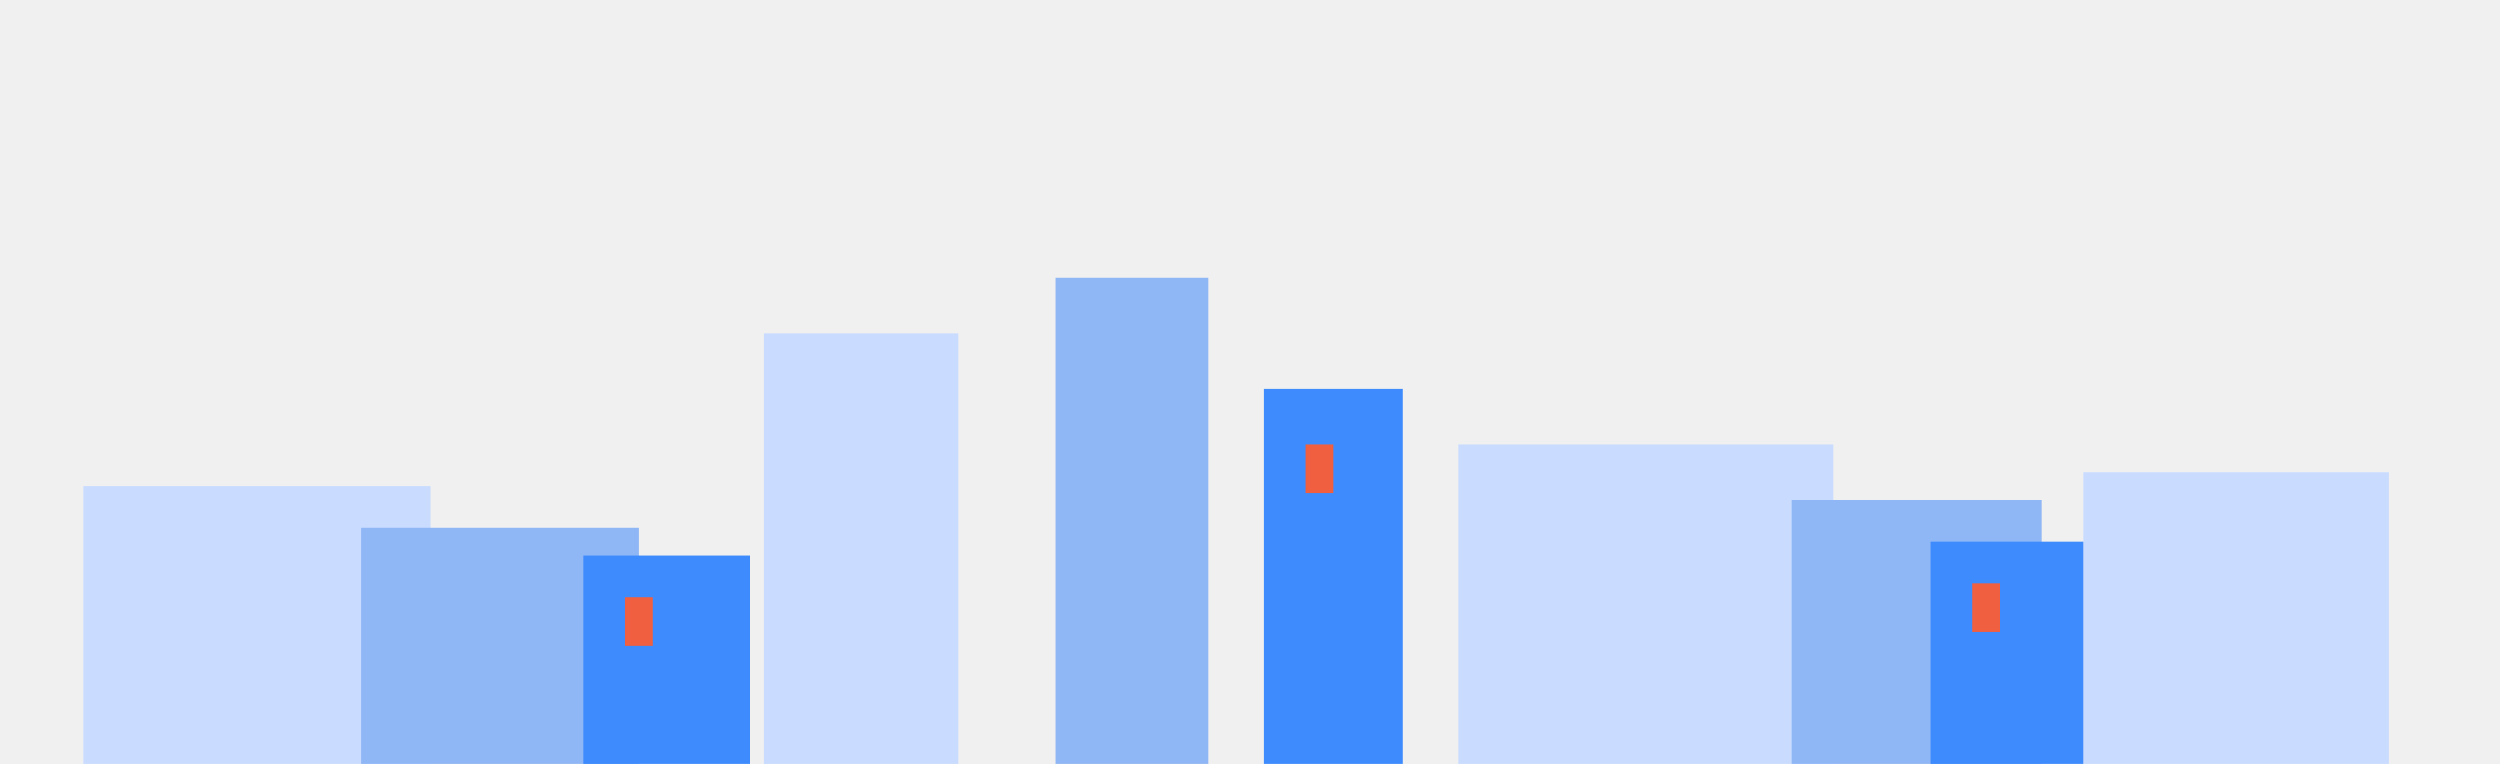
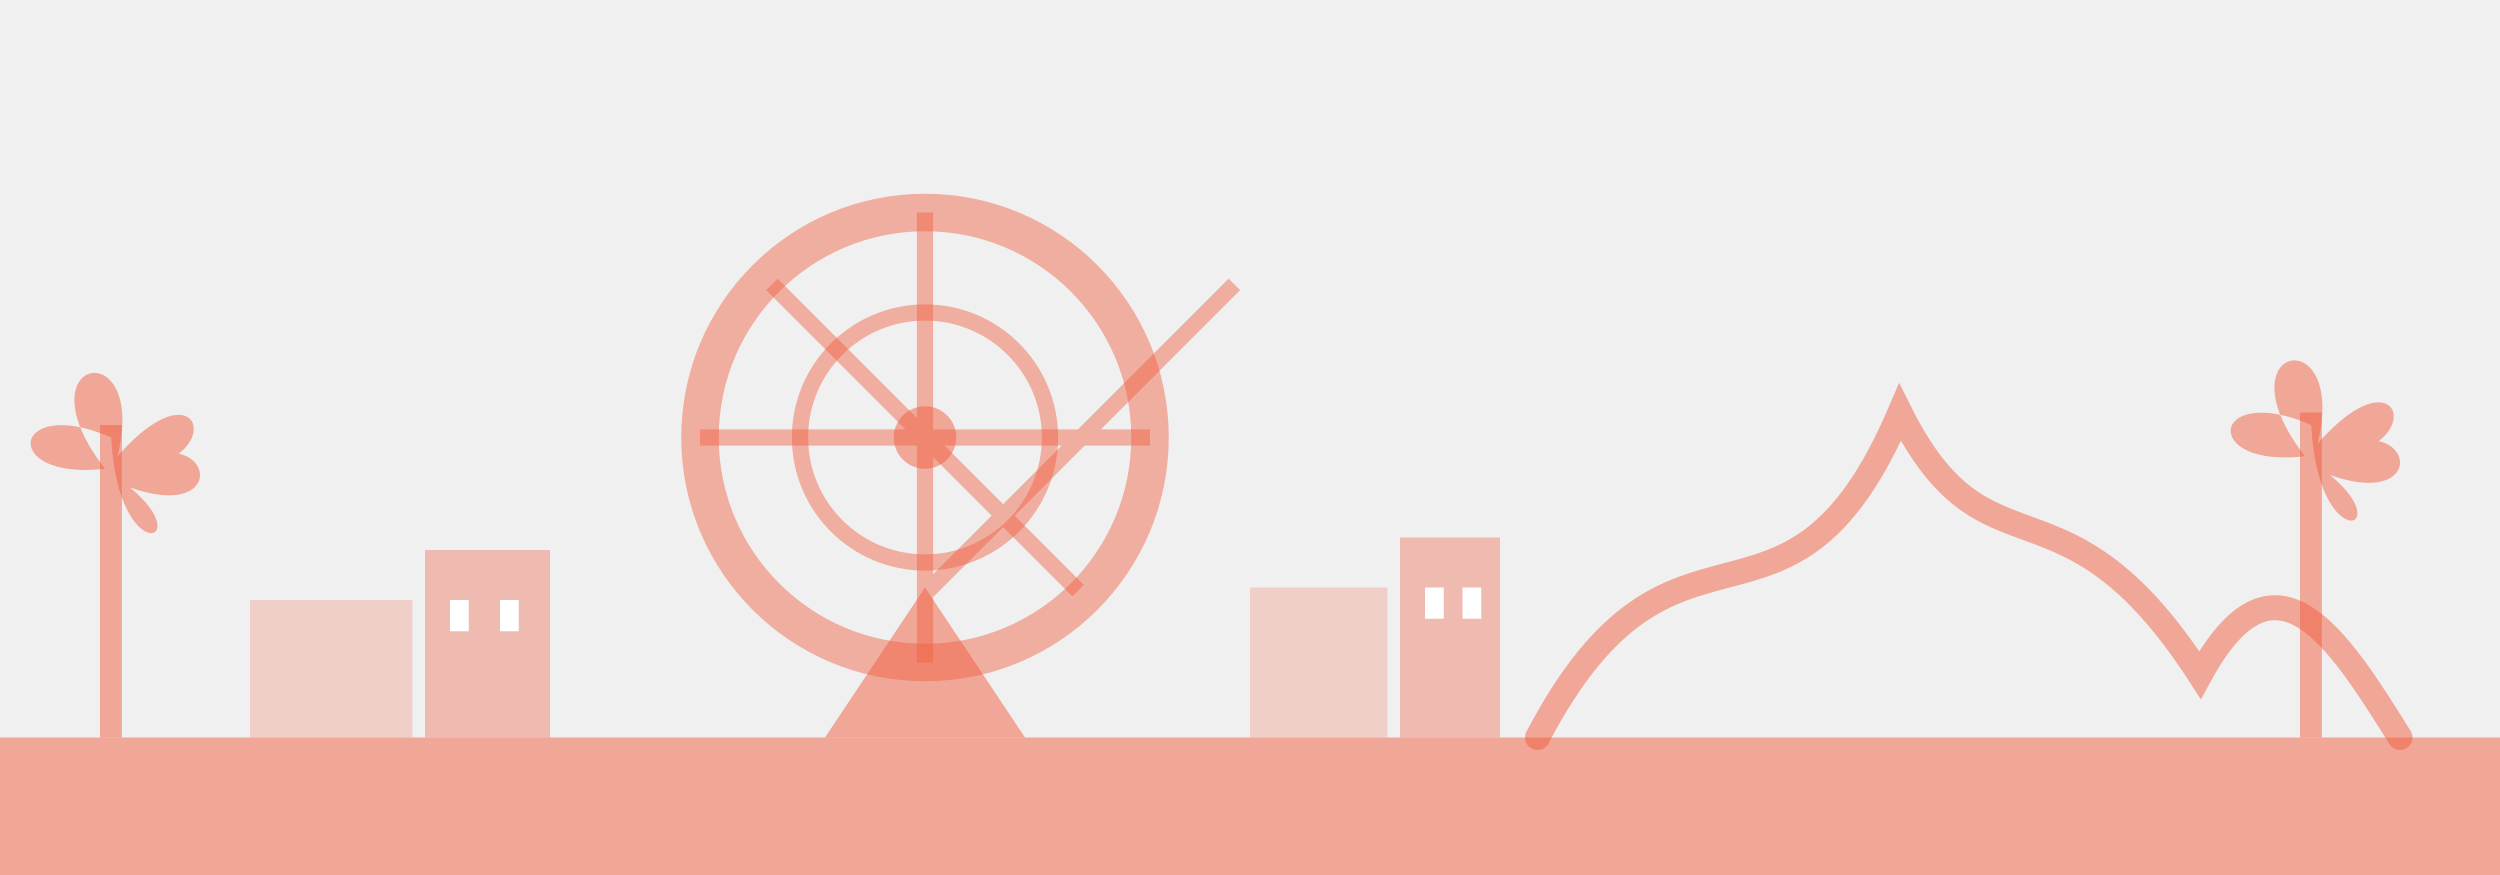
- <svg xmlns="http://www.w3.org/2000/svg" viewBox="0 0 360 110" aria-hidden="true" focusable="false" preserveAspectRatio="xMidYMax meet">
-   <g fill="#c9dcff">
-     <rect x="12" y="70" width="50" height="40" />
-     <rect x="110" y="48" width="28" height="62" />
-     <rect x="210" y="64" width="54" height="46" />
-     <rect x="300" y="68" width="44" height="42" />
+ <svg xmlns="http://www.w3.org/2000/svg" viewBox="0 0 400 140" aria-hidden="true" focusable="false" preserveAspectRatio="xMidYMax meet">
+   <g fill="#f05f40" fill-opacity="0.22">
+     <rect x="40" y="96" width="26" height="22" />
+     <rect x="200" y="94" width="22" height="24" />
  </g>
-   <g fill="#8fb6f5">
-     <rect x="52" y="76" width="40" height="34" />
-     <rect x="152" y="40" width="22" height="70" />
-     <rect x="258" y="72" width="36" height="38" />
+   <g fill="#f05f40" fill-opacity="0.36">
+     <rect x="68" y="88" width="20" height="30" />
+     <rect x="224" y="86" width="16" height="32" />
  </g>
-   <g fill="#3d8bfd">
-     <rect x="84" y="80" width="24" height="30" />
-     <rect x="182" y="56" width="20" height="54" />
-     <rect x="278" y="78" width="22" height="32" />
-     <rect x="90" y="86" width="4" height="7" fill="#f05f40" />
-     <rect x="188" y="64" width="4" height="7" fill="#f05f40" />
-     <rect x="284" y="84" width="4" height="7" fill="#f05f40" />
+   <g fill="#f05f40" fill-opacity="0.5">
+     <path d="M0 118h400v22H0z" />
+     <rect x="16" y="68" width="3.5" height="50" />
+     <path d="M17.8 70c-16-7-18 7-1 5c-14-18 7-22 2-2c14-16 18 2 1 2c14-9 18 9 1 3c11 9-2 13-3-8z" />
+     <circle cx="148" cy="70" r="36" fill="none" stroke="#f05f40" stroke-opacity="0.45" stroke-width="6" />
+     <circle cx="148" cy="70" r="20" fill="none" stroke="#f05f40" stroke-opacity="0.45" stroke-width="2.6" />
+     <path d="M148 34v72M112 70h72M123.5 45.5l49 49M197.5 45.5l-49 49" fill="none" stroke="#f05f40" stroke-opacity="0.45" stroke-width="2.6" />
+     <circle cx="148" cy="70" r="5" />
+     <path d="M132 118l16-24 16 24z" />
+     <path d="M246 118c22-42 40-10 58-52 14 28 26 8 48 42 12-22 22-6 32 10" fill="none" stroke="#f05f40" stroke-opacity="0.5" stroke-width="4" stroke-linecap="round" />
+     <rect x="368" y="66" width="3.5" height="52" />
+     <path d="M369.8 68c-16-7-18 7-1 5c-14-18 7-22 2-2c14-16 18 2 1 2c14-9 18 9 1 3c11 9-2 13-3-8z" />
+     <rect x="72" y="96" width="3" height="5" fill="#fff" fill-opacity="1" />
+     <rect x="80" y="96" width="3" height="5" fill="#fff" fill-opacity="1" />
+     <rect x="228" y="94" width="3" height="5" fill="#fff" fill-opacity="1" />
+     <rect x="234" y="94" width="3" height="5" fill="#fff" fill-opacity="1" />
  </g>
</svg>
